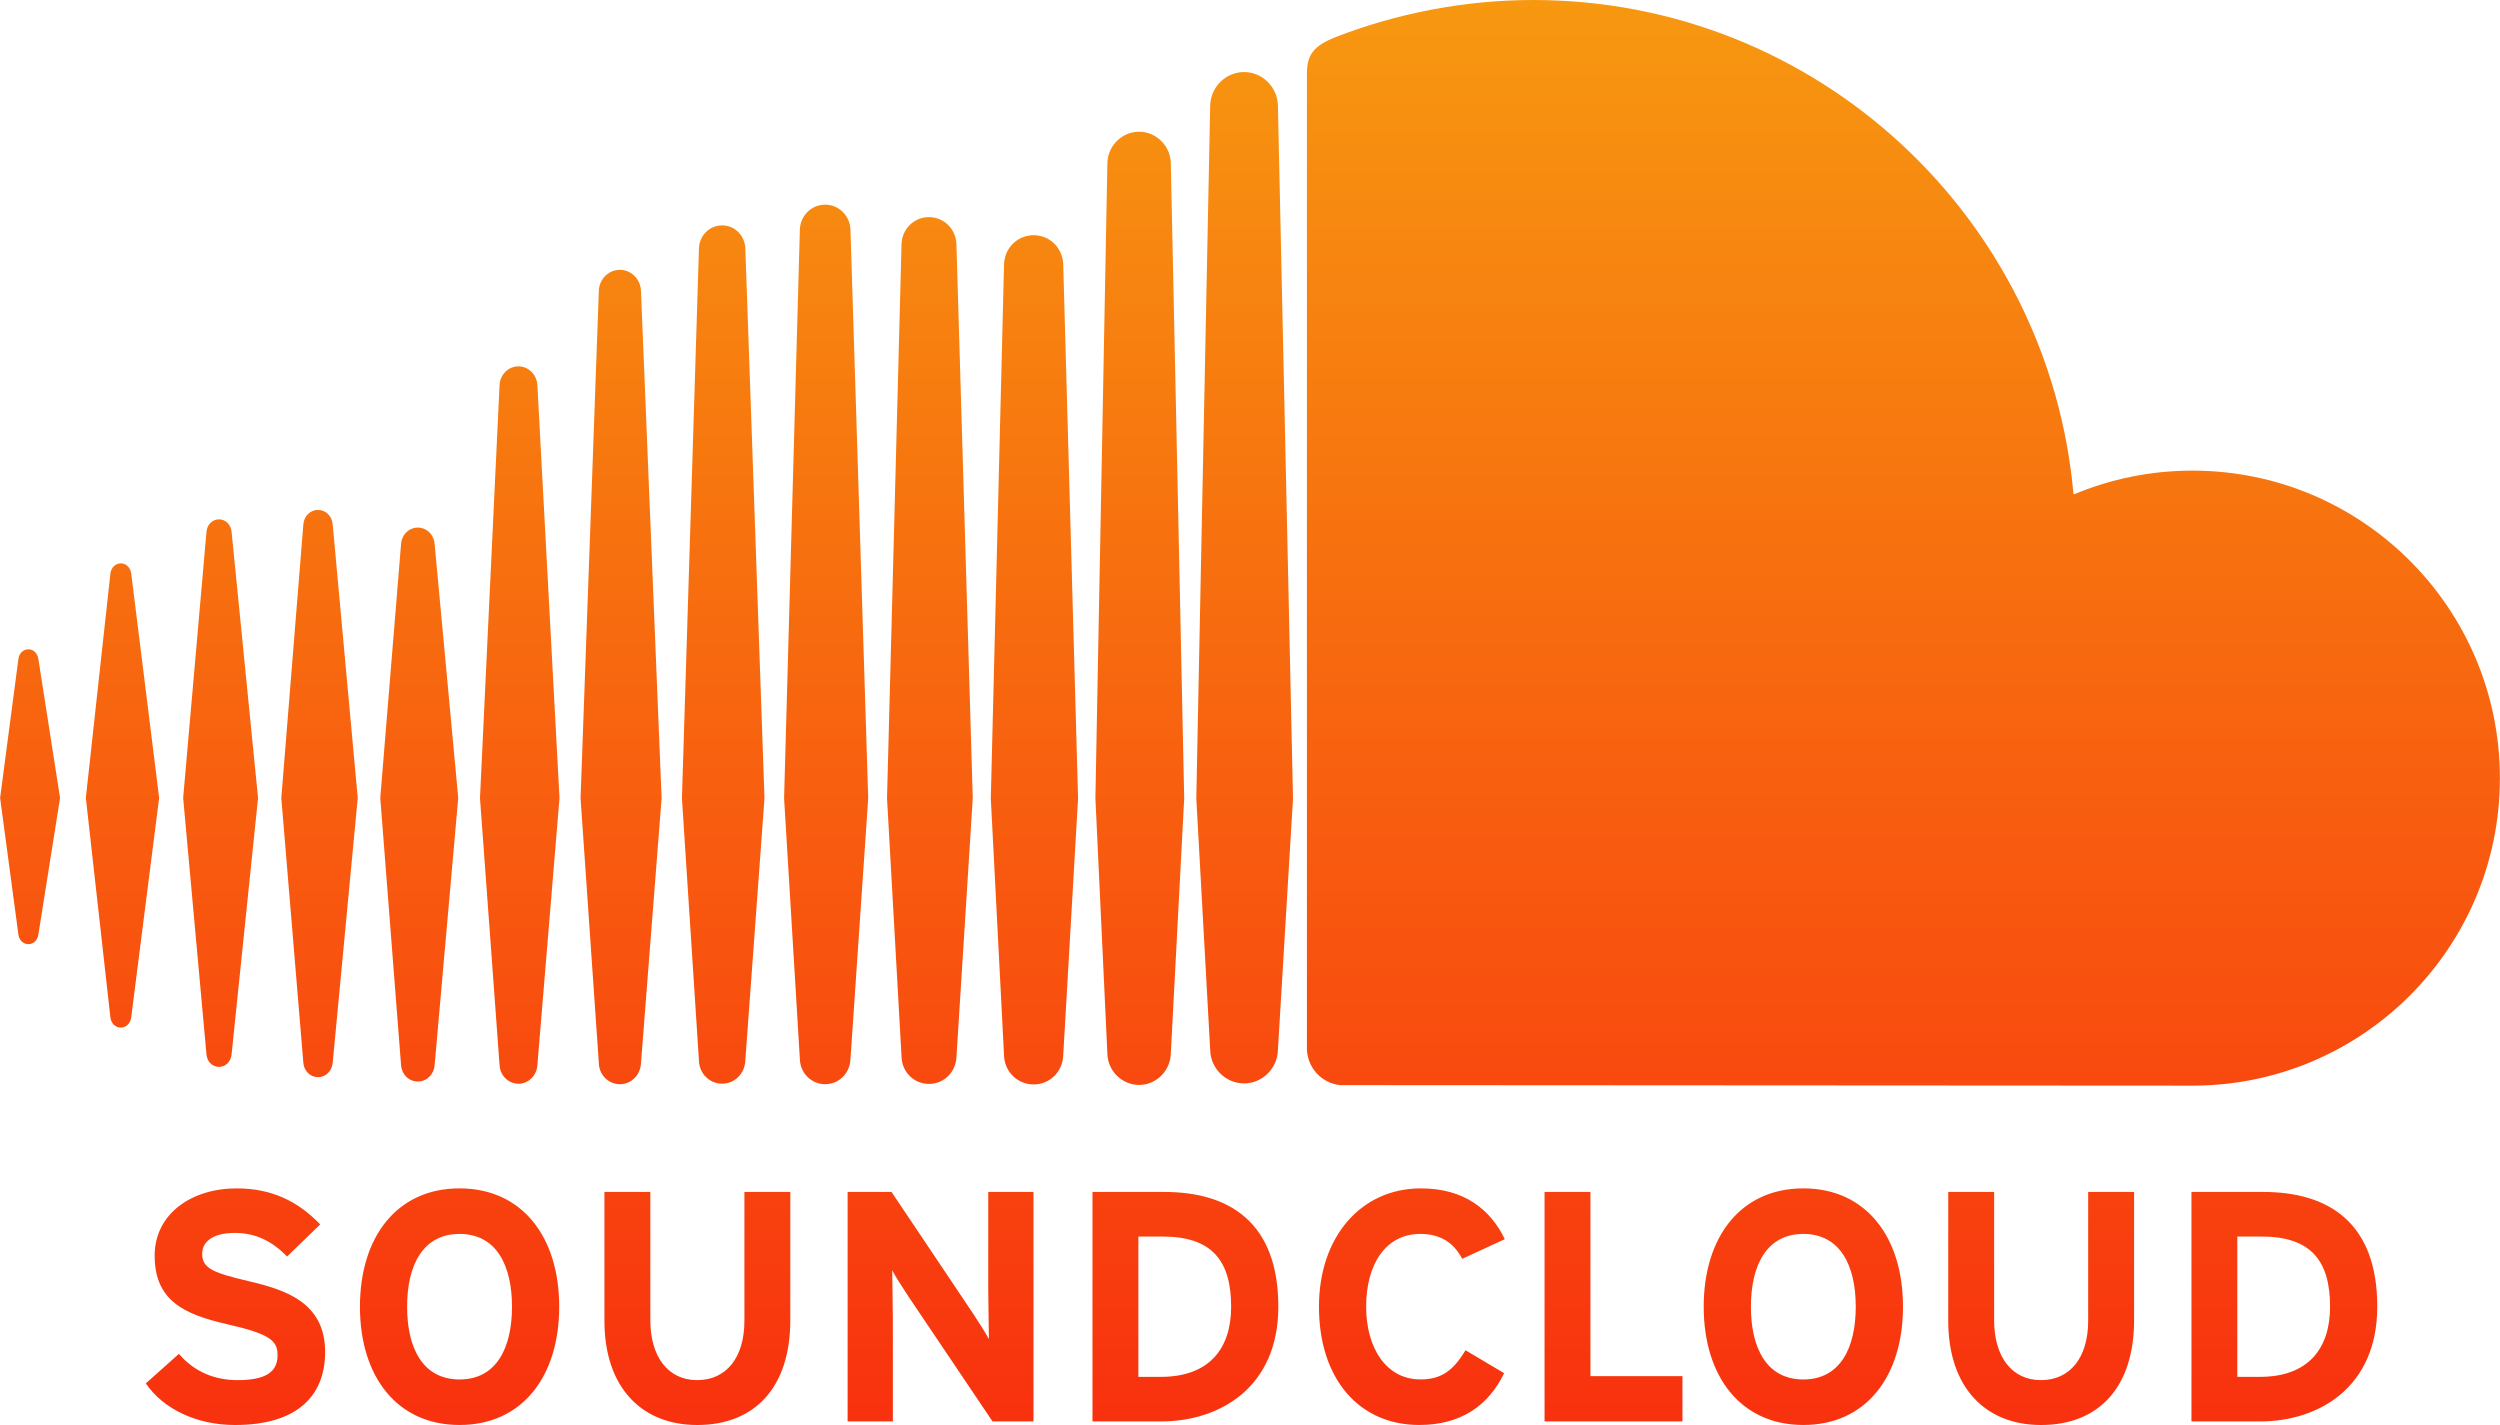
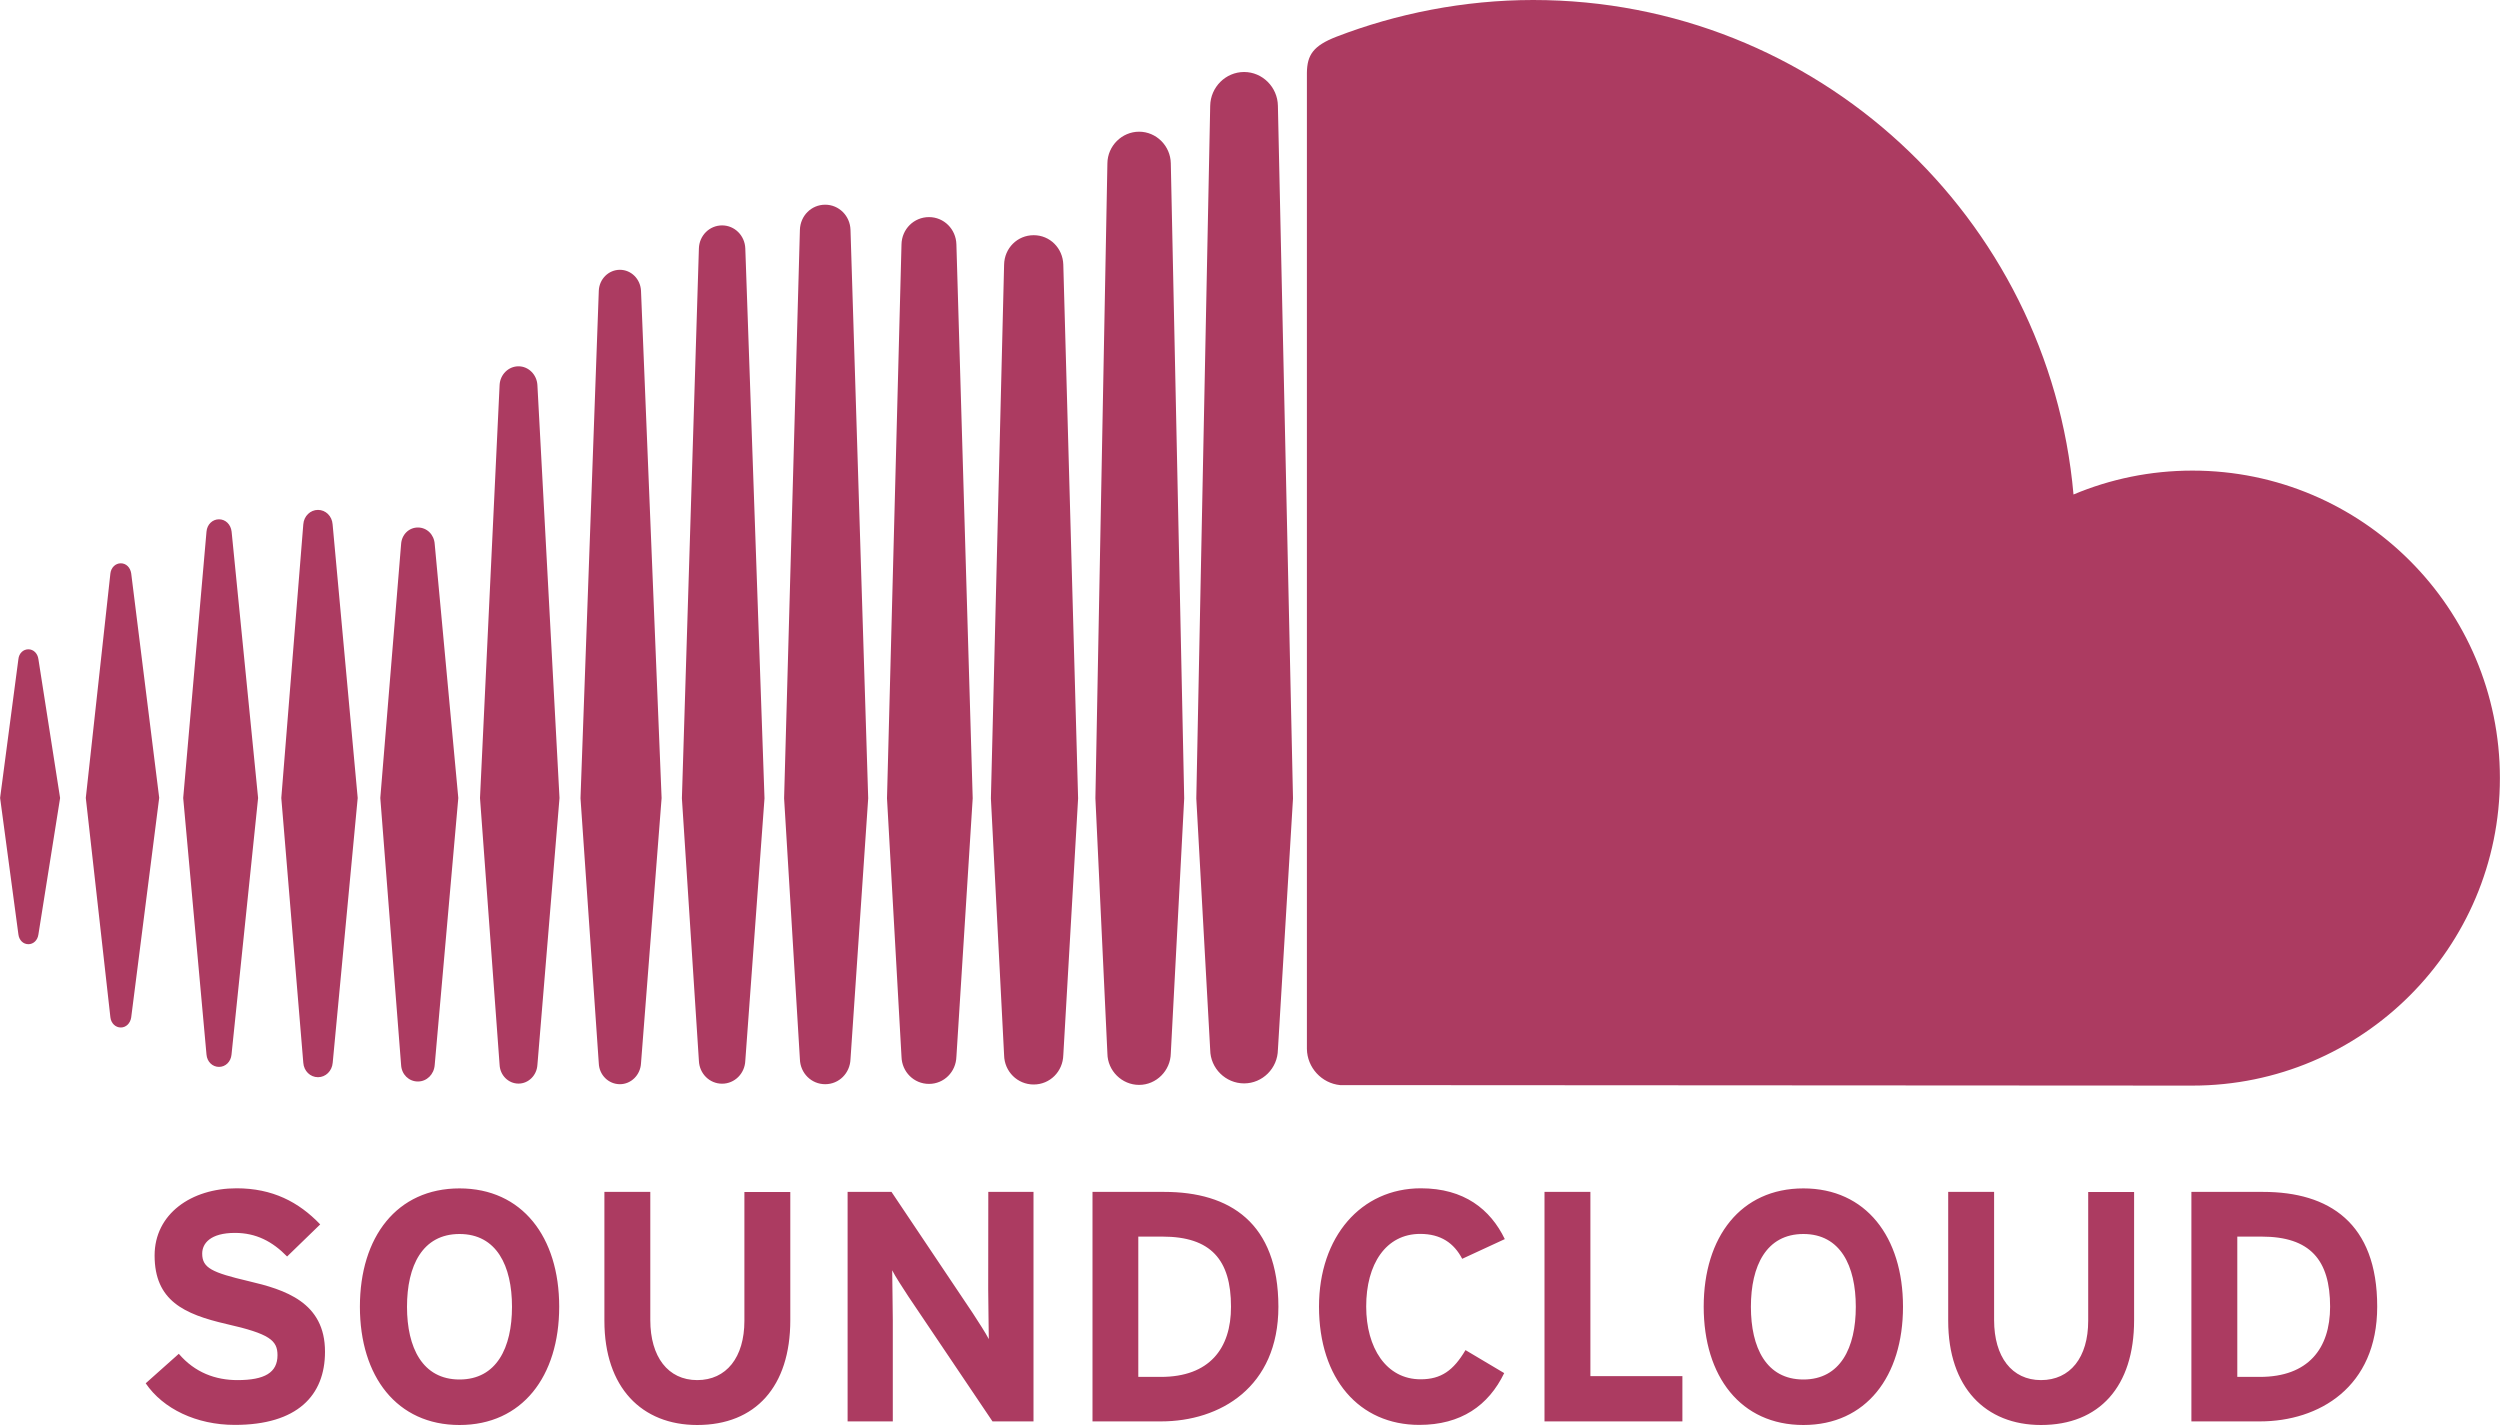
- <svg xmlns="http://www.w3.org/2000/svg" width="2500" height="1425" viewBox="15.583 15.334 989.654 564.151">
-   <linearGradient id="a" gradientUnits="userSpaceOnUse" x1="-916.598" y1="1716.657" x2="-916.598" y2="1663.651" gradientTransform="matrix(10.6432 0 0 -10.6432 10265.9 18285.979)">
-     <stop offset="0" stop-color="#f79810" />
-     <stop offset="1" stop-color="#f8310e" />
-   </linearGradient>
-   <path d="M26.791 272.388c-2.065 0-3.704 1.597-3.971 3.874l-7.237 54.972 7.237 54.025c.267 2.277 1.905 3.863 3.971 3.863 2 0 3.629-1.575 3.948-3.843v-.011.011l8.578-54.046-8.578-54.982c-.309-2.267-1.958-3.863-3.948-3.863zm40.699-30.035c-.341-2.362-2.033-3.991-4.119-3.991-2.097 0-3.832 1.682-4.119 3.991 0 .021-9.728 88.881-9.728 88.881l9.728 86.912c.277 2.331 2.012 4.013 4.119 4.013 2.075 0 3.768-1.639 4.108-3.991l11.068-86.934-11.057-88.881zm153.304-81.984c-3.991 0-7.291 3.267-7.482 7.418l-7.748 163.521 7.748 105.676c.202 4.129 3.491 7.386 7.482 7.386 3.97 0 7.259-3.268 7.493-7.407v.032l8.759-105.687-8.759-163.521c-.235-4.151-3.524-7.418-7.493-7.418zm-79.345 56.834c-3.065 0-5.566 2.448-5.812 5.715l-8.727 108.347 8.727 104.824c.234 3.246 2.746 5.694 5.812 5.694 3.033 0 5.534-2.448 5.801-5.694l9.919-104.824-9.919-108.369c-.267-3.245-2.768-5.693-5.801-5.693zM301.427 444.36c4.949 0 8.972-3.992 9.174-9.101l7.6-103.898-7.589-217.706c-.202-5.109-4.226-9.1-9.174-9.1-4.992 0-9.025 4.002-9.186 9.111l-6.737 217.684 6.737 103.941c.16 5.067 4.193 9.069 9.175 9.069zm165.075.49c6.812 0 12.432-5.609 12.559-12.506v.074-.074l5.301-100.919-5.302-251.434c-.117-6.886-5.747-12.505-12.559-12.505-6.822 0-12.452 5.609-12.559 12.516l-4.736 251.338c0 .16 4.736 101.067 4.736 101.067.108 6.833 5.748 12.443 12.56 12.443zm-83.166-.394c5.929 0 10.707-4.758 10.867-10.824v.074l6.449-102.323-6.46-219.281c-.16-6.067-4.938-10.813-10.867-10.813-5.971 0-10.749 4.747-10.877 10.813l-5.736 219.292 5.747 102.302c.128 6.002 4.906 10.76 10.877 10.76zm-202.369-.958c3.523 0 6.376-2.821 6.642-6.535l9.345-105.697-9.345-100.546c-.255-3.714-3.107-6.514-6.642-6.514-3.575 0-6.428 2.82-6.651 6.557l-8.228 100.503 8.228 105.687c.234 3.724 3.075 6.545 6.651 6.545zm-78.716-5.79c2.575 0 4.661-2.033 4.959-4.843l10.494-101.621-10.484-105.452c-.309-2.82-2.395-4.854-4.97-4.854-2.608 0-4.694 2.044-4.96 4.854l-9.238 105.452 9.238 101.6c.256 2.82 2.342 4.864 4.961 4.864zM424.76 108.451c-6.439 0-11.602 5.12-11.729 11.676l-5.236 211.277 5.236 101.663c.128 6.471 5.279 11.591 11.729 11.591 6.428 0 11.559-5.109 11.707-11.665v.085l5.875-101.663-5.875-211.31c-.149-6.534-5.28-11.654-11.707-11.654zM260.961 444.573c4.449 0 8.121-3.63 8.334-8.26l8.174-104.974-8.174-200.921c-.224-4.641-3.885-8.259-8.334-8.259-4.491 0-8.152 3.629-8.344 8.259l-7.237 200.921 7.248 105.017c.18 4.587 3.841 8.217 8.333 8.217zm91.276-9.909v-.054l7.024-103.238-7.024-225.039c-.171-5.587-4.577-9.972-10.016-9.972-5.471 0-9.877 4.374-10.025 9.972l-6.237 225.028 6.247 103.292c.149 5.534 4.556 9.908 10.016 9.908 5.449 0 9.834-4.374 10.016-9.94v.043zm531.284-233.011c-16.678 0-32.589 3.374-47.085 9.451-9.686-109.709-101.685-195.77-213.906-195.77-27.459 0-54.227 5.407-77.865 14.549-9.185 3.555-11.633 7.216-11.718 14.315v386.346c.096 7.45 5.875 13.655 13.145 14.39.309.032 335.248.202 337.42.202 67.222 0 121.726-54.504 121.726-121.736-.001-67.233-54.494-121.747-121.717-121.747zM508.063 43.858c-7.312 0-13.314 6.003-13.421 13.378l-5.492 274.221 5.503 99.524c.096 7.27 6.099 13.262 13.41 13.262 7.29 0 13.293-5.992 13.399-13.368v.117l5.971-99.535-5.971-274.242c-.106-7.354-6.109-13.357-13.399-13.357zM113.884 522.523c-14.4-3.385-18.296-5.194-18.296-10.899 0-4.022 3.246-8.184 12.974-8.184 8.312 0 14.805 3.373 20.638 9.344l13.102-12.707c-8.567-8.951-18.945-14.273-33.079-14.273-17.923 0-32.451 10.122-32.451 26.608 0 17.901 11.687 23.224 28.418 27.108 17.124 3.885 20.243 6.492 20.243 12.335 0 6.876-5.077 9.866-15.827 9.866-8.695 0-16.869-2.98-23.233-10.398L73.269 563.01c6.875 10.122 20.126 16.476 35.292 16.476 24.799 0 35.697-11.676 35.697-28.928.001-19.733-15.964-24.661-30.374-28.035zm83.59-36.719c-24.777 0-39.433 19.201-39.433 46.841 0 27.641 14.655 46.83 39.433 46.83s39.454-19.189 39.454-46.83c0-27.64-14.676-46.841-39.454-46.841zm0 75.652c-14.655 0-20.765-12.591-20.765-28.801 0-16.22 6.109-28.811 20.765-28.811 14.677 0 20.765 12.591 20.765 28.811 0 16.21-6.088 28.801-20.765 28.801zm112.776-23.224c0 14.528-7.152 23.489-18.689 23.489-11.548 0-18.552-9.217-18.552-23.744V487.22h-18.178v51.013c0 26.459 14.805 41.253 36.729 41.253 23.096 0 36.857-15.188 36.857-41.508V487.22H310.25v51.012zm96.533-12.59c0 5.066.255 16.476.255 19.85-1.17-2.342-4.15-6.876-6.354-10.26l-32.195-48.022h-17.381v90.851h17.913v-39.977c0-5.065-.256-16.476-.256-19.85 1.16 2.331 4.161 6.876 6.354 10.261l33.355 49.565h16.22v-90.851h-17.912v38.433h.001zm69.681-38.422h-28.417v90.85h27.107c23.362 0 46.469-13.506 46.469-45.425 0-33.228-19.211-45.425-45.159-45.425zm-1.31 73.203h-8.939v-55.546h9.6c19.211 0 27.13 9.206 27.13 27.768-.001 16.614-8.707 27.778-27.791 27.778zm102.654-56.589c8.174 0 13.367 3.64 16.613 9.866l16.869-7.78c-5.715-11.804-16.103-20.116-33.228-20.116-23.724 0-40.349 19.201-40.349 46.841 0 28.673 15.954 46.83 39.699 46.83 16.486 0 27.385-7.652 33.611-20.499l-15.305-9.089c-4.801 8.057-9.611 11.559-17.785 11.559-13.623 0-21.541-12.464-21.541-28.801-.009-16.859 7.803-28.811 21.416-28.811zm67.381-16.614h-18.168v90.85h54.6v-17.923h-36.432V487.22zm84.294-1.416c-24.798 0-39.454 19.201-39.454 46.841 0 27.641 14.656 46.83 39.454 46.83 24.777 0 39.443-19.189 39.443-46.83.001-27.64-14.666-46.841-39.443-46.841zm0 75.652c-14.677 0-20.765-12.591-20.765-28.801 0-16.22 6.088-28.811 20.765-28.811 14.646 0 20.743 12.591 20.743 28.811 0 16.21-6.097 28.801-20.743 28.801zm112.754-23.224c0 14.528-7.12 23.489-18.668 23.489-11.569 0-18.562-9.217-18.562-23.744V487.22H786.84v51.013c0 26.459 14.794 41.253 36.729 41.253 23.096 0 36.847-15.188 36.847-41.508V487.22h-18.179v51.012zm69.298-51.012h-28.407v90.85h27.108c23.372 0 46.457-13.506 46.457-45.425 0-33.228-19.2-45.425-45.158-45.425zm-1.299 73.203h-8.951v-55.546h9.611c19.189 0 27.107 9.206 27.107 27.768.001 16.614-8.695 27.778-27.767 27.778z" fill="url(#a)" />
+ <svg xmlns="http://www.w3.org/2000/svg" version="1.1" id="Layer_1" x="0px" y="0px" viewBox="0 0 2500 1425" style="enable-background:new 0 0 2500 1425;" xml:space="preserve">
+   <style type="text/css">
+ 	.st0{fill:#AC3B61;}
+ </style>
+   <path class="st0" d="M28.4,649.3c-5.2,0-9.4,4-10,9.8L0.1,797.9l18.3,136.5c0.7,5.8,4.8,9.8,10,9.8c5.1,0,9.2-4,10-9.7v0v0  l21.7-136.5L38.4,659.1C37.6,653.3,33.4,649.3,28.4,649.3L28.4,649.3z M131.2,573.4c-0.9-6-5.1-10.1-10.4-10.1  c-5.3,0-9.7,4.2-10.4,10.1c0,0.1-24.6,224.5-24.6,224.5l24.6,219.5c0.7,5.9,5.1,10.1,10.4,10.1c5.2,0,9.5-4.1,10.4-10.1l28-219.6  L131.2,573.4L131.2,573.4z M518.5,366.3c-10.1,0-18.4,8.3-18.9,18.7l-19.6,413l19.6,266.9c0.5,10.4,8.8,18.7,18.9,18.7  c10,0,18.3-8.3,18.9-18.7v0.1l22.1-267l-22.1-413C536.8,374.6,528.5,366.3,518.5,366.3z M318,509.9c-7.7,0-14.1,6.2-14.7,14.4  l-22,273.7l22,264.8c0.6,8.2,6.9,14.4,14.7,14.4c7.7,0,14-6.2,14.7-14.4L357.7,798l-25.1-273.7C332,516.1,325.7,509.9,318,509.9z   M722.1,1083.7c12.5,0,22.7-10.1,23.2-23l19.2-262.4l-19.2-549.9c-0.5-12.9-10.7-23-23.2-23c-12.6,0-22.8,10.1-23.2,23l-17,549.9  l17,262.5C699.4,1073.6,709.5,1083.7,722.1,1083.7z M1139.1,1084.9c17.2,0,31.4-14.2,31.7-31.6v0.2v-0.2l13.4-254.9l-13.4-635.1  c-0.3-17.4-14.5-31.6-31.7-31.6c-17.2,0-31.5,14.2-31.7,31.6l-12,634.9c0,0.4,12,255.3,12,255.3  C1107.6,1070.8,1121.9,1084.9,1139.1,1084.9z M929,1083.9c15,0,27-12,27.4-27.3v0.2l16.3-258.5l-16.3-553.9  c-0.4-15.3-12.5-27.3-27.4-27.3c-15.1,0-27.2,12-27.5,27.3L887,798.3l14.5,258.4C901.9,1071.9,913.9,1083.9,929,1083.9L929,1083.9z   M417.9,1081.5c8.9,0,16.1-7.1,16.8-16.5l23.6-267l-23.6-254c-0.6-9.4-7.8-16.5-16.8-16.5c-9,0-16.2,7.1-16.8,16.6L380.3,798  l20.8,267C401.6,1074.4,408.8,1081.5,417.9,1081.5z M219,1066.9c6.5,0,11.8-5.1,12.5-12.2L258.1,798l-26.5-266.4  c-0.8-7.1-6-12.3-12.6-12.3c-6.6,0-11.9,5.2-12.5,12.3L183.2,798l23.3,256.6C207.1,1061.7,212.4,1066.9,219,1066.9L219,1066.9z   M1033.7,235.2c-16.3,0-29.3,12.9-29.6,29.5l-13.2,533.7l13.2,256.8c0.3,16.3,13.3,29.3,29.6,29.3c16.2,0,29.2-12.9,29.6-29.5v0.2  l14.8-256.8l-14.8-533.8C1062.8,248.1,1049.9,235.2,1033.7,235.2L1033.7,235.2z M619.9,1084.2c11.2,0,20.5-9.2,21.1-20.9l20.6-265.2  L641,290.7c-0.6-11.7-9.8-20.9-21.1-20.9c-11.3,0-20.6,9.2-21.1,20.9l-18.3,507.5l18.3,265.3  C599.3,1075.1,608.6,1084.2,619.9,1084.2z M850.5,1059.2v-0.1l17.7-260.8l-17.7-568.4c-0.4-14.1-11.6-25.2-25.3-25.2  c-13.8,0-24.9,11-25.3,25.2l-15.8,568.4l15.8,260.9c0.4,14,11.5,25,25.3,25c13.8,0,24.8-11,25.3-25.1L850.5,1059.2L850.5,1059.2z   M2192.4,470.6c-42.1,0-82.3,8.5-118.9,23.9C2049,217.4,1816.7,0,1533.2,0c-69.4,0-137,13.7-196.7,36.7c-23.2,9-29.4,18.2-29.6,36.2  v975.9c0.2,18.8,14.8,34.5,33.2,36.3c0.8,0.1,846.8,0.5,852.3,0.5c169.8,0,307.5-137.7,307.5-307.5  C2499.9,608.3,2362.2,470.6,2192.4,470.6L2192.4,470.6z M1244.1,72c-18.5,0-33.6,15.2-33.9,33.8l-13.9,692.7l13.9,251.4  c0.2,18.4,15.4,33.5,33.9,33.5c18.4,0,33.6-15.1,33.8-33.8v0.3l15.1-251.4l-15.1-692.7C1277.6,87.2,1262.5,72,1244.1,72L1244.1,72z   M248.4,1281.1c-36.4-8.6-46.2-13.1-46.2-27.5c0-10.2,8.2-20.7,32.8-20.7c21,0,37.4,8.5,52.1,23.6l33.1-32.1  c-21.6-22.6-47.9-36.1-83.6-36.1c-45.3,0-82,25.6-82,67.2c0,45.2,29.5,58.7,71.8,68.5c43.3,9.8,51.1,16.4,51.1,31.2  c0,17.4-12.8,24.9-40,24.9c-22,0-42.6-7.5-58.7-26.3l-33.1,29.5c17.4,25.6,50.8,41.6,89.1,41.6c62.6,0,90.2-29.5,90.2-73.1  C325.1,1302.1,284.8,1289.6,248.4,1281.1L248.4,1281.1z M459.5,1188.4c-62.6,0-99.6,48.5-99.6,118.3c0,69.8,37,118.3,99.6,118.3  s99.7-48.5,99.7-118.3C559.2,1236.9,522.1,1188.4,459.5,1188.4z M459.5,1379.5c-37,0-52.5-31.8-52.5-72.7c0-41,15.4-72.8,52.5-72.8  c37.1,0,52.5,31.8,52.5,72.8C512,1347.7,496.6,1379.5,459.5,1379.5z M744.4,1320.8c0,36.7-18.1,59.3-47.2,59.3  c-29.2,0-46.9-23.3-46.9-60v-128.2h-45.9v128.9c0,66.8,37.4,104.2,92.8,104.2c58.3,0,93.1-38.4,93.1-104.8v-128.2h-45.9V1320.8z   M988.2,1289c0,12.8,0.6,41.6,0.6,50.1c-3-5.9-10.5-17.4-16-25.9l-81.3-121.3h-43.9v229.5h45.2v-101c0-12.8-0.6-41.6-0.6-50.1  c2.9,5.9,10.5,17.4,16,25.9l84.3,125.2h41v-229.5h-45.2L988.2,1289L988.2,1289L988.2,1289z M1164.3,1191.9h-71.8v229.5h68.5  c59,0,117.4-34.1,117.4-114.7C1278.3,1222.8,1229.8,1191.9,1164.3,1191.9z M1160.9,1376.9h-22.6v-140.3h24.2  c48.5,0,68.5,23.3,68.5,70.1C1231.1,1348.7,1209.2,1376.9,1160.9,1376.9z M1420.2,1233.9c20.6,0,33.8,9.2,42,24.9l42.6-19.7  c-14.4-29.8-40.7-50.8-83.9-50.8c-59.9,0-101.9,48.5-101.9,118.3c0,72.4,40.3,118.3,100.3,118.3c41.6,0,69.2-19.3,84.9-51.8  l-38.7-23c-12.1,20.4-24.3,29.2-44.9,29.2c-34.4,0-54.4-31.5-54.4-72.7C1366.1,1264.1,1385.9,1233.9,1420.2,1233.9L1420.2,1233.9z   M1590.4,1191.9h-45.9v229.5h137.9v-45.3h-92V1191.9L1590.4,1191.9z M1803.4,1188.4c-62.6,0-99.7,48.5-99.7,118.3  c0,69.8,37,118.3,99.7,118.3c62.6,0,99.6-48.5,99.6-118.3C1903,1236.9,1865.9,1188.4,1803.4,1188.4L1803.4,1188.4z M1803.4,1379.5  c-37.1,0-52.5-31.8-52.5-72.7c0-41,15.4-72.8,52.5-72.8c37,0,52.4,31.8,52.4,72.8C1855.8,1347.7,1840.4,1379.5,1803.4,1379.5z   M2088.2,1320.8c0,36.7-18,59.3-47.2,59.3c-29.2,0-46.9-23.3-46.9-60v-128.2h-45.9v128.9c0,66.8,37.4,104.2,92.8,104.2  c58.3,0,93.1-38.4,93.1-104.8v-128.2h-45.9L2088.2,1320.8L2088.2,1320.8z M2263.2,1191.9h-71.8v229.5h68.5  c59,0,117.3-34.1,117.3-114.7C2377.3,1222.8,2328.8,1191.9,2263.2,1191.9L2263.2,1191.9z M2259.9,1376.9h-22.6v-140.3h24.3  c48.5,0,68.5,23.3,68.5,70.1C2330.1,1348.7,2308.1,1376.9,2259.9,1376.9z" />
</svg>
